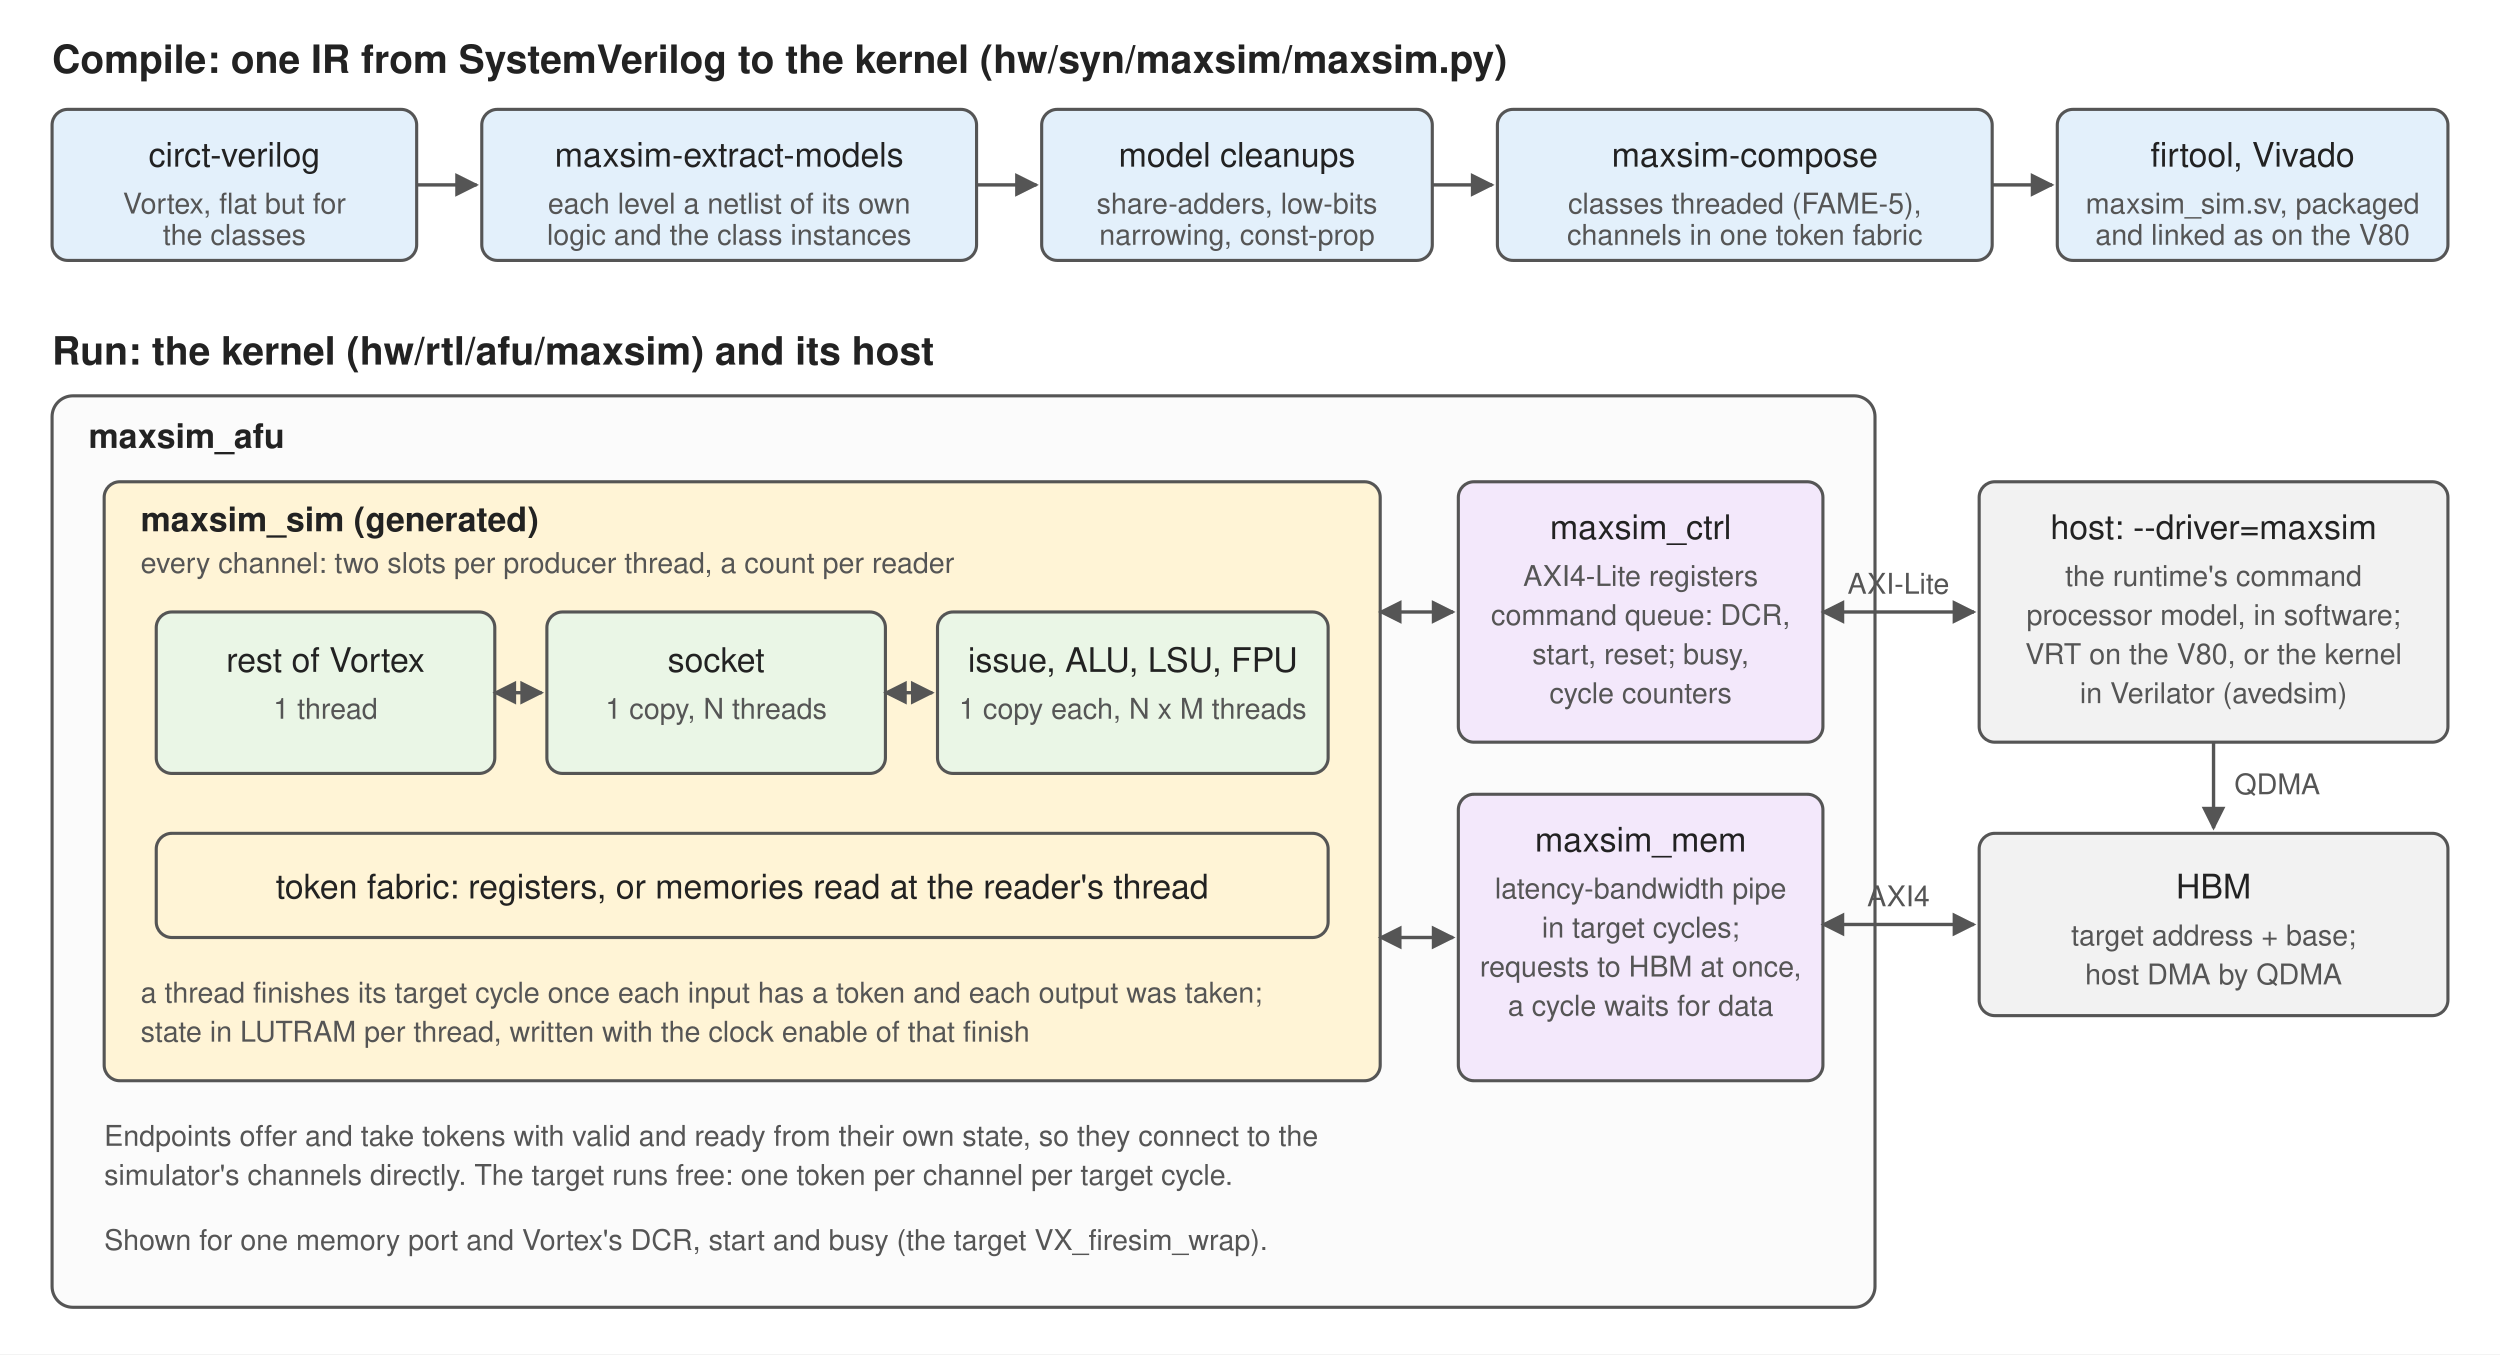
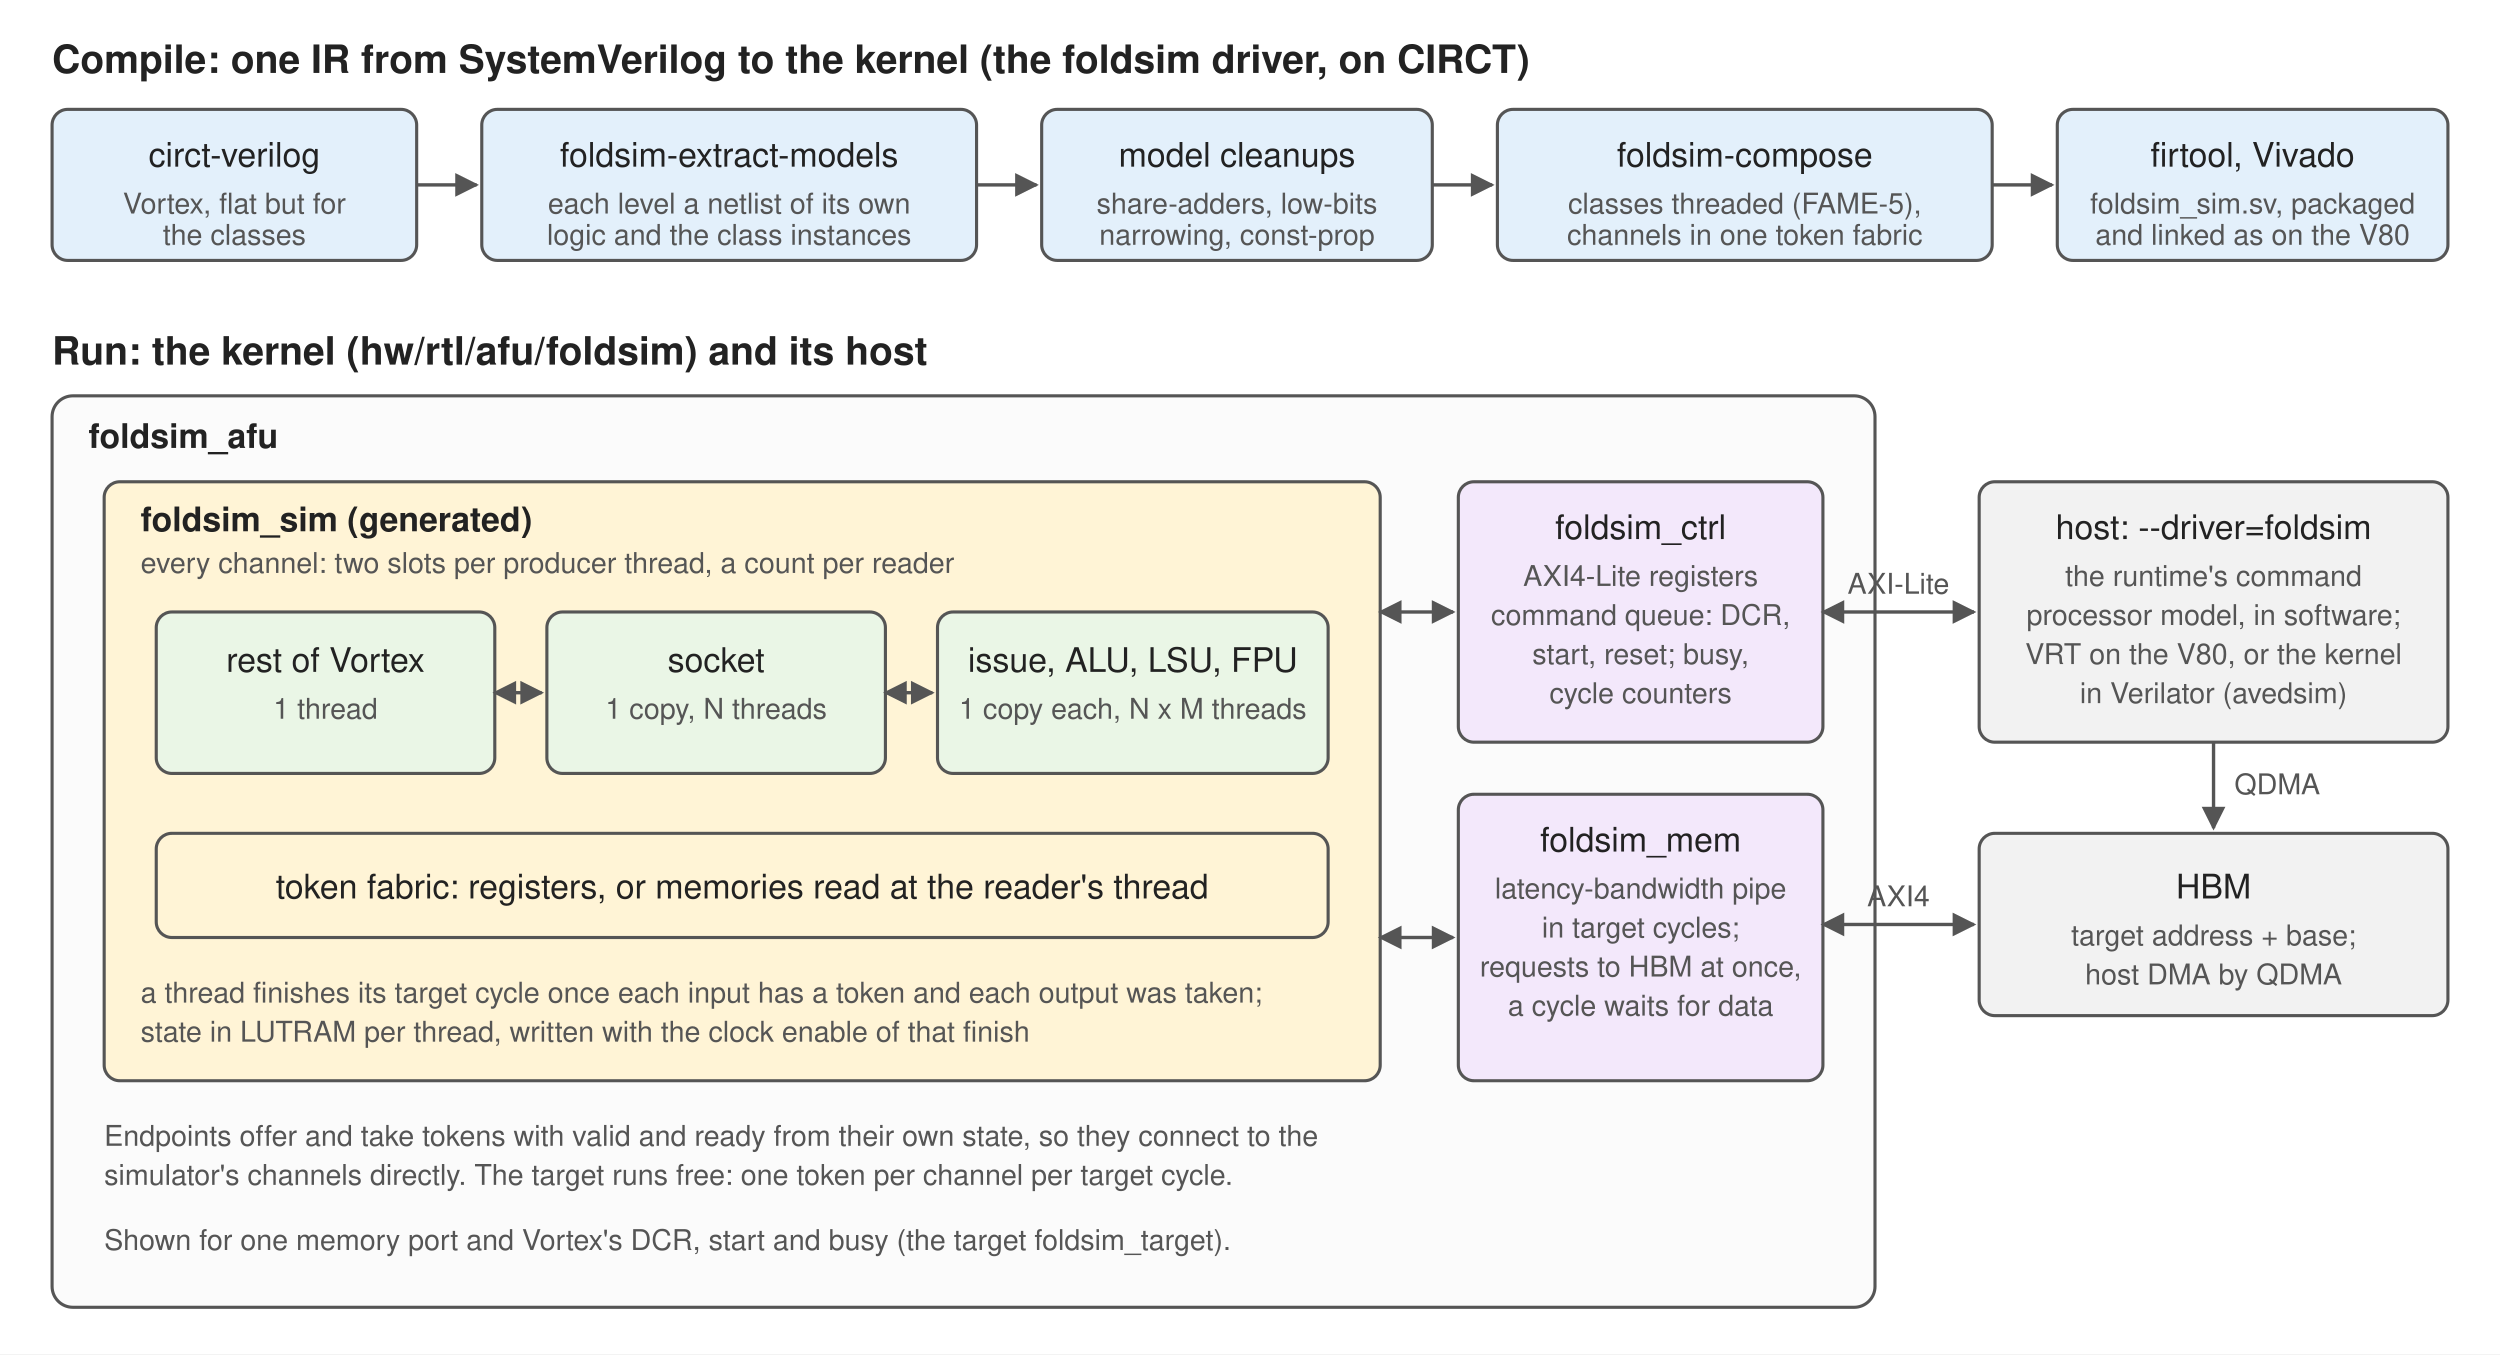
<svg xmlns="http://www.w3.org/2000/svg" viewBox="0 0 960 520" font-family="Helvetica, Arial, sans-serif" font-size="13">
  <defs>
    <marker id="a" viewBox="0 0 10 10" refX="9" refY="5" markerWidth="7" markerHeight="7" orient="auto-start-reverse">
      <path d="M0,0 L10,5 L0,10 z" fill="#555" />
    </marker>
    <style>
      .t { font-weight: bold; font-size: 15px; fill: #222; }
      .box { stroke: #555; stroke-width: 1.2; }
      .flow { fill: #e3f0fb; }
      .model { fill: #eaf6e6; }
      .fabric { fill: #fff4d6; }
      .ep { fill: #f3e8fb; }
      .host { fill: #f2f2f2; }
      .lbl { fill: #222; }
      .note { fill: #555; font-size: 11px; }
      .ln { stroke: #555; stroke-width: 1.3; fill: none; marker-end: url(#a); }
      .bi { stroke: #555; stroke-width: 1.3; fill: none; marker-end: url(#a); marker-start: url(#a); }
    </style>
  </defs>
  <rect width="960" height="520" fill="#ffffff" />
-   <text x="20" y="28" class="t">Compile: one IR from SystemVerilog to the kernel (hw/syn/maxsim/maxsim.py)</text>
+   <text x="20" y="28" class="t">Compile: one IR from SystemVerilog to the kernel (the foldsim driver, on CIRCT)</text>
  <rect x="20" y="42" width="140" height="58" rx="6" class="box flow" />
  <text x="90" y="64" text-anchor="middle" class="lbl">circt-verilog</text>
  <text x="90" y="82" text-anchor="middle" class="note">Vortex, flat but for</text>
  <text x="90" y="94" text-anchor="middle" class="note">the classes</text>
  <rect x="185" y="42" width="190" height="58" rx="6" class="box flow" />
-   <text x="280" y="64" text-anchor="middle" class="lbl">maxsim-extract-models</text>
+   <text x="280" y="64" text-anchor="middle" class="lbl">foldsim-extract-models</text>
  <text x="280" y="82" text-anchor="middle" class="note">each level a netlist of its own</text>
  <text x="280" y="94" text-anchor="middle" class="note">logic and the class instances</text>
  <rect x="400" y="42" width="150" height="58" rx="6" class="box flow" />
  <text x="475" y="64" text-anchor="middle" class="lbl">model cleanups</text>
  <text x="475" y="82" text-anchor="middle" class="note">share-adders, low-bits</text>
  <text x="475" y="94" text-anchor="middle" class="note">narrowing, const-prop</text>
  <rect x="575" y="42" width="190" height="58" rx="6" class="box flow" />
-   <text x="670" y="64" text-anchor="middle" class="lbl">maxsim-compose</text>
+   <text x="670" y="64" text-anchor="middle" class="lbl">foldsim-compose</text>
  <text x="670" y="82" text-anchor="middle" class="note">classes threaded (FAME-5),</text>
  <text x="670" y="94" text-anchor="middle" class="note">channels in one token fabric</text>
  <rect x="790" y="42" width="150" height="58" rx="6" class="box flow" />
  <text x="865" y="64" text-anchor="middle" class="lbl">firtool, Vivado</text>
-   <text x="865" y="82" text-anchor="middle" class="note">maxsim_sim.sv, packaged</text>
+   <text x="865" y="82" text-anchor="middle" class="note">foldsim_sim.sv, packaged</text>
  <text x="865" y="94" text-anchor="middle" class="note">and linked as on the V80</text>
  <path d="M160,71 L183,71" class="ln" />
  <path d="M375,71 L398,71" class="ln" />
  <path d="M550,71 L573,71" class="ln" />
  <path d="M765,71 L788,71" class="ln" />
-   <text x="20" y="140" class="t">Run: the kernel (hw/rtl/afu/maxsim) and its host</text>
+   <text x="20" y="140" class="t">Run: the kernel (hw/rtl/afu/foldsim) and its host</text>
  <rect x="20" y="152" width="700" height="350" rx="8" class="box" fill="#fbfbfb" />
-   <text x="34" y="172" class="lbl" font-weight="bold">maxsim_afu</text>
+   <text x="34" y="172" class="lbl" font-weight="bold">foldsim_afu</text>
  <rect x="40" y="185" width="490" height="230" rx="6" class="box fabric" />
-   <text x="54" y="204" class="lbl" font-weight="bold">maxsim_sim (generated)</text>
+   <text x="54" y="204" class="lbl" font-weight="bold">foldsim_sim (generated)</text>
  <text x="54" y="220" class="note">every channel: two slots per producer thread, a count per reader</text>
  <rect x="60" y="235" width="130" height="62" rx="6" class="box model" />
  <text x="125" y="258" text-anchor="middle" class="lbl">rest of Vortex</text>
  <text x="125" y="276" text-anchor="middle" class="note">1 thread</text>
  <rect x="210" y="235" width="130" height="62" rx="6" class="box model" />
  <text x="275" y="258" text-anchor="middle" class="lbl">socket</text>
  <text x="275" y="276" text-anchor="middle" class="note">1 copy, N threads</text>
  <rect x="360" y="235" width="150" height="62" rx="6" class="box model" />
  <text x="435" y="258" text-anchor="middle" class="lbl">issue, ALU, LSU, FPU</text>
  <text x="435" y="276" text-anchor="middle" class="note">1 copy each, N x M threads</text>
  <path d="M190,266 L208,266" class="bi" />
  <path d="M340,266 L358,266" class="bi" />
  <rect x="60" y="320" width="450" height="40" rx="6" class="box fabric" />
  <text x="285" y="345" text-anchor="middle" class="lbl">token fabric: registers, or memories read at the reader's thread</text>
  <text x="54" y="385" class="note">a thread finishes its target cycle once each input has a token and each output was taken;</text>
  <text x="54" y="400" class="note">state in LUTRAM per thread, written with the clock enable of that finish</text>
  <rect x="560" y="185" width="140" height="100" rx="6" class="box ep" />
-   <text x="630" y="207" text-anchor="middle" class="lbl">maxsim_ctrl</text>
+   <text x="630" y="207" text-anchor="middle" class="lbl">foldsim_ctrl</text>
  <text x="630" y="225" text-anchor="middle" class="note">AXI4-Lite registers</text>
  <text x="630" y="240" text-anchor="middle" class="note">command queue: DCR,</text>
  <text x="630" y="255" text-anchor="middle" class="note">start, reset; busy,</text>
  <text x="630" y="270" text-anchor="middle" class="note">cycle counters</text>
  <rect x="560" y="305" width="140" height="110" rx="6" class="box ep" />
-   <text x="630" y="327" text-anchor="middle" class="lbl">maxsim_mem</text>
+   <text x="630" y="327" text-anchor="middle" class="lbl">foldsim_mem</text>
  <text x="630" y="345" text-anchor="middle" class="note">latency-bandwidth pipe</text>
  <text x="630" y="360" text-anchor="middle" class="note">in target cycles;</text>
  <text x="630" y="375" text-anchor="middle" class="note">requests to HBM at once,</text>
  <text x="630" y="390" text-anchor="middle" class="note">a cycle waits for data</text>
  <path d="M530,235 L558,235" class="bi" />
  <path d="M530,360 L558,360" class="bi" />
  <text x="40" y="440" class="note">Endpoints offer and take tokens with valid and ready from their own state, so they connect to the</text>
  <text x="40" y="455" class="note">simulator's channels directly. The target runs free: one token per channel per target cycle.</text>
-   <text x="40" y="480" class="note">Shown for one memory port and Vortex's DCR, start and busy (the target VX_firesim_wrap).</text>
+   <text x="40" y="480" class="note">Shown for one memory port and Vortex's DCR, start and busy (the target foldsim_target).</text>
  <rect x="760" y="185" width="180" height="100" rx="6" class="box host" />
-   <text x="850" y="207" text-anchor="middle" class="lbl">host: --driver=maxsim</text>
+   <text x="850" y="207" text-anchor="middle" class="lbl">host: --driver=foldsim</text>
  <text x="850" y="225" text-anchor="middle" class="note">the runtime's command</text>
  <text x="850" y="240" text-anchor="middle" class="note">processor model, in software;</text>
  <text x="850" y="255" text-anchor="middle" class="note">VRT on the V80, or the kernel</text>
  <text x="850" y="270" text-anchor="middle" class="note">in Verilator (avedsim)</text>
  <rect x="760" y="320" width="180" height="70" rx="6" class="box host" />
  <text x="850" y="345" text-anchor="middle" class="lbl">HBM</text>
  <text x="850" y="363" text-anchor="middle" class="note">target address + base;</text>
  <text x="850" y="378" text-anchor="middle" class="note">host DMA by QDMA</text>
  <path d="M700,235 L758,235" class="bi" />
  <text x="729" y="228" text-anchor="middle" class="note">AXI-Lite</text>
  <path d="M700,355 L758,355" class="bi" />
  <text x="729" y="348" text-anchor="middle" class="note">AXI4</text>
  <path d="M850,285 L850,318" class="ln" />
  <text x="858" y="305" class="note">QDMA</text>
</svg>
